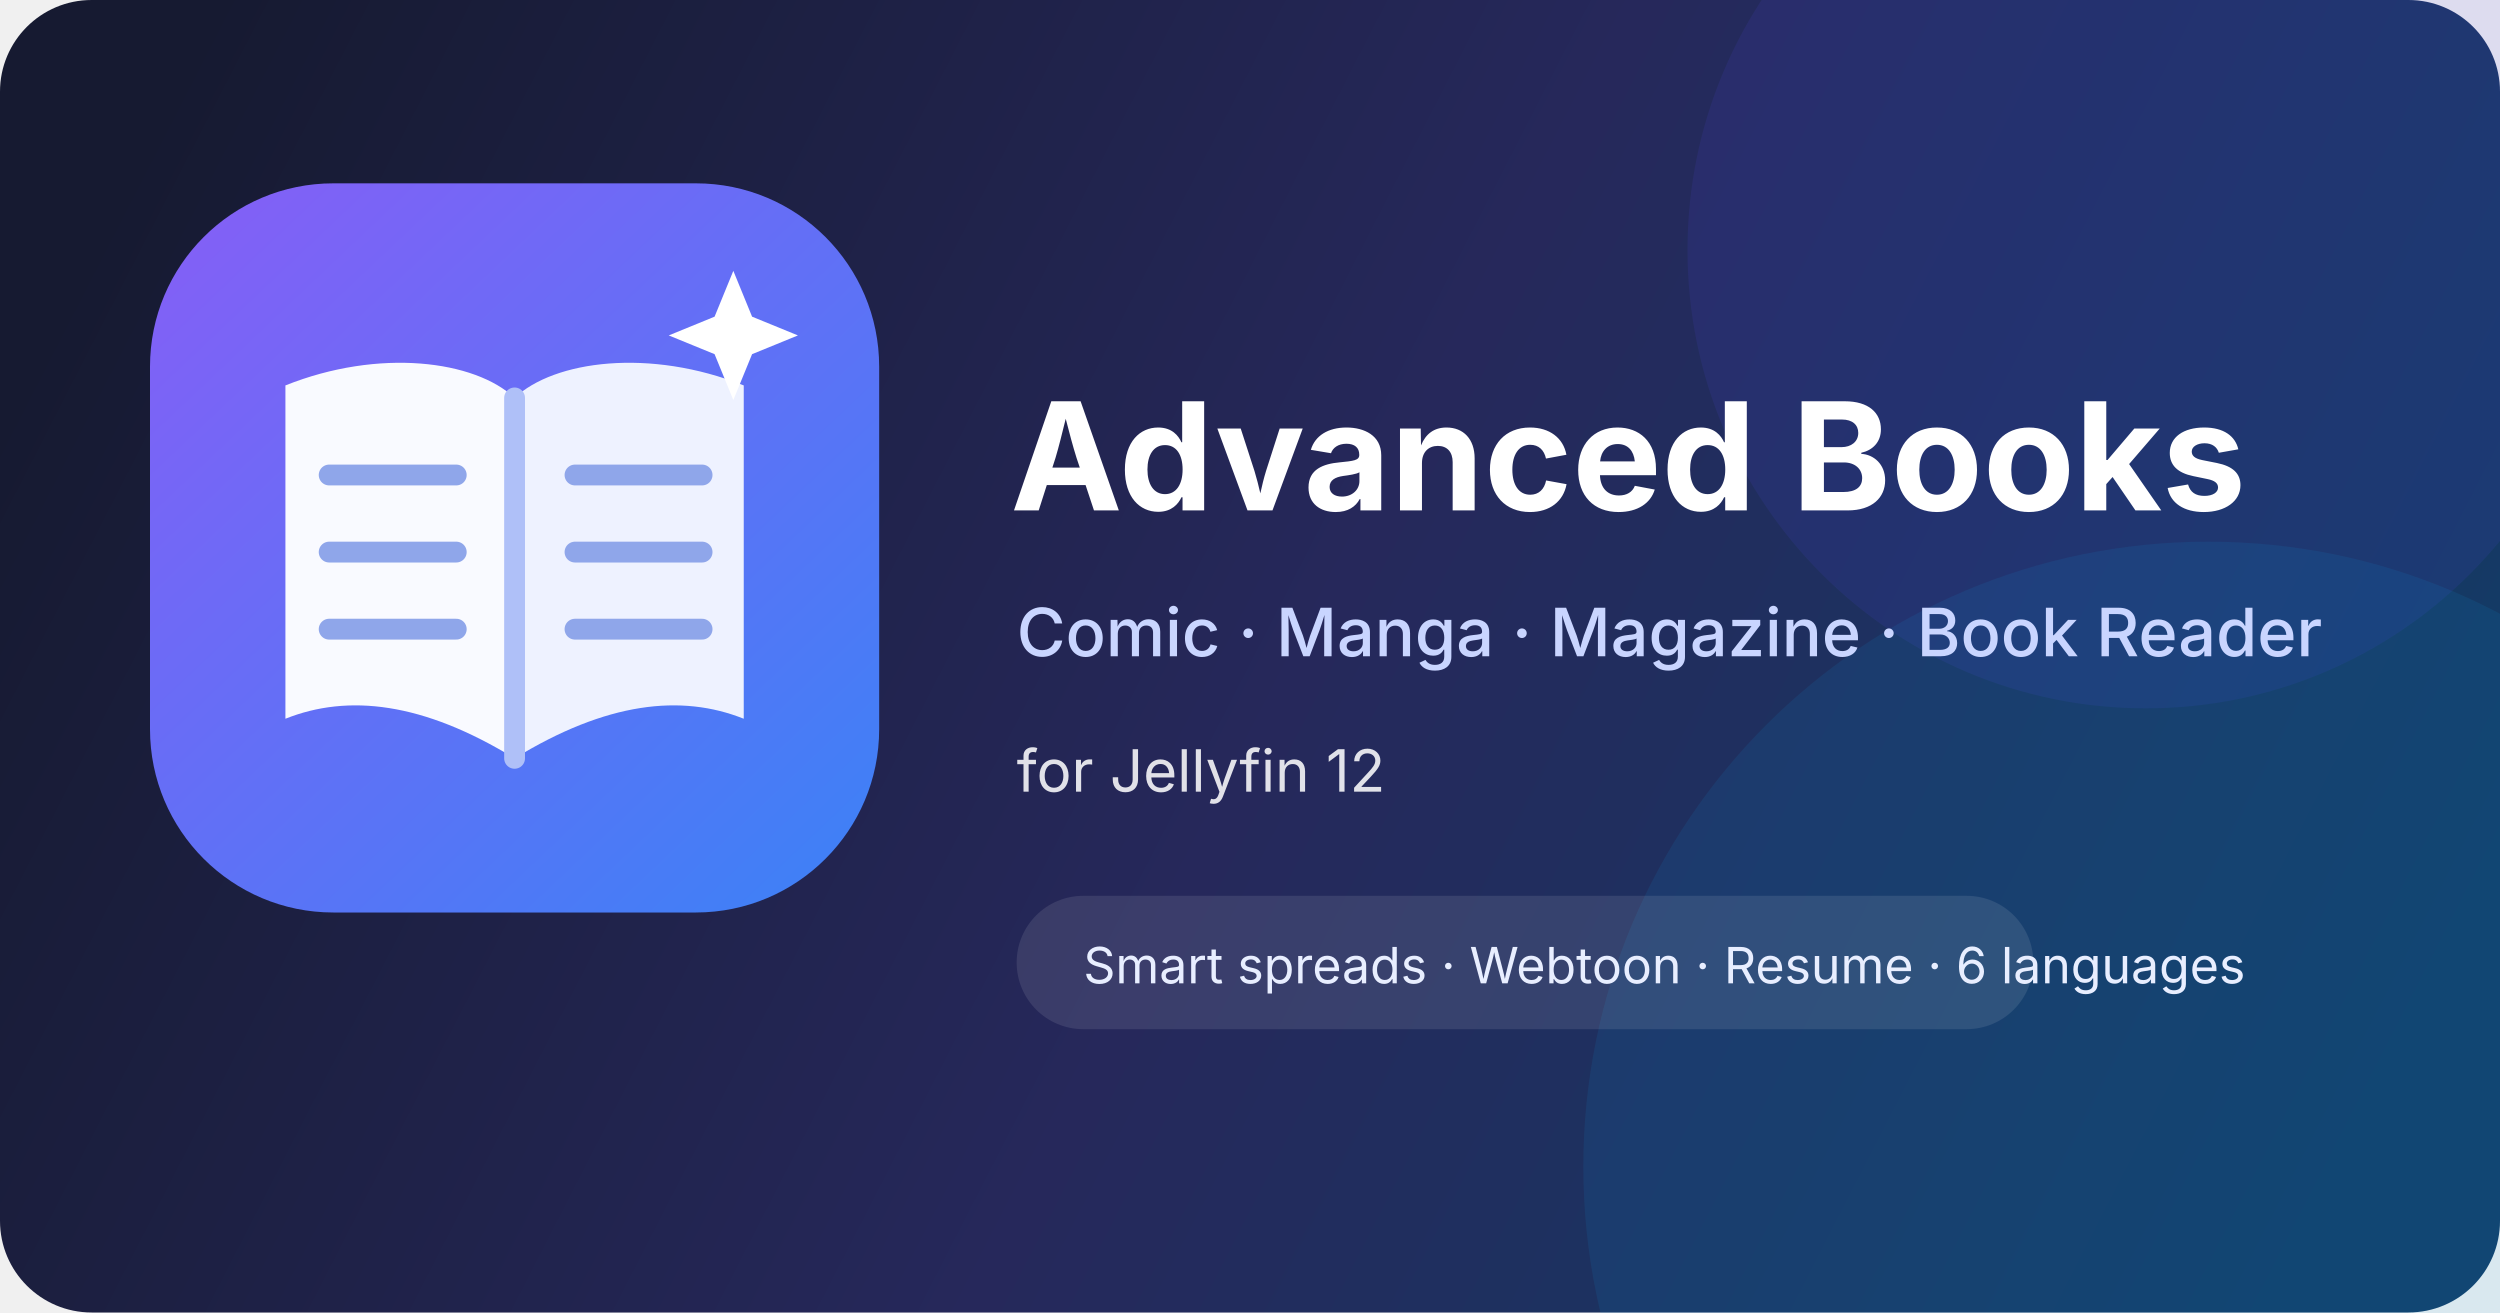
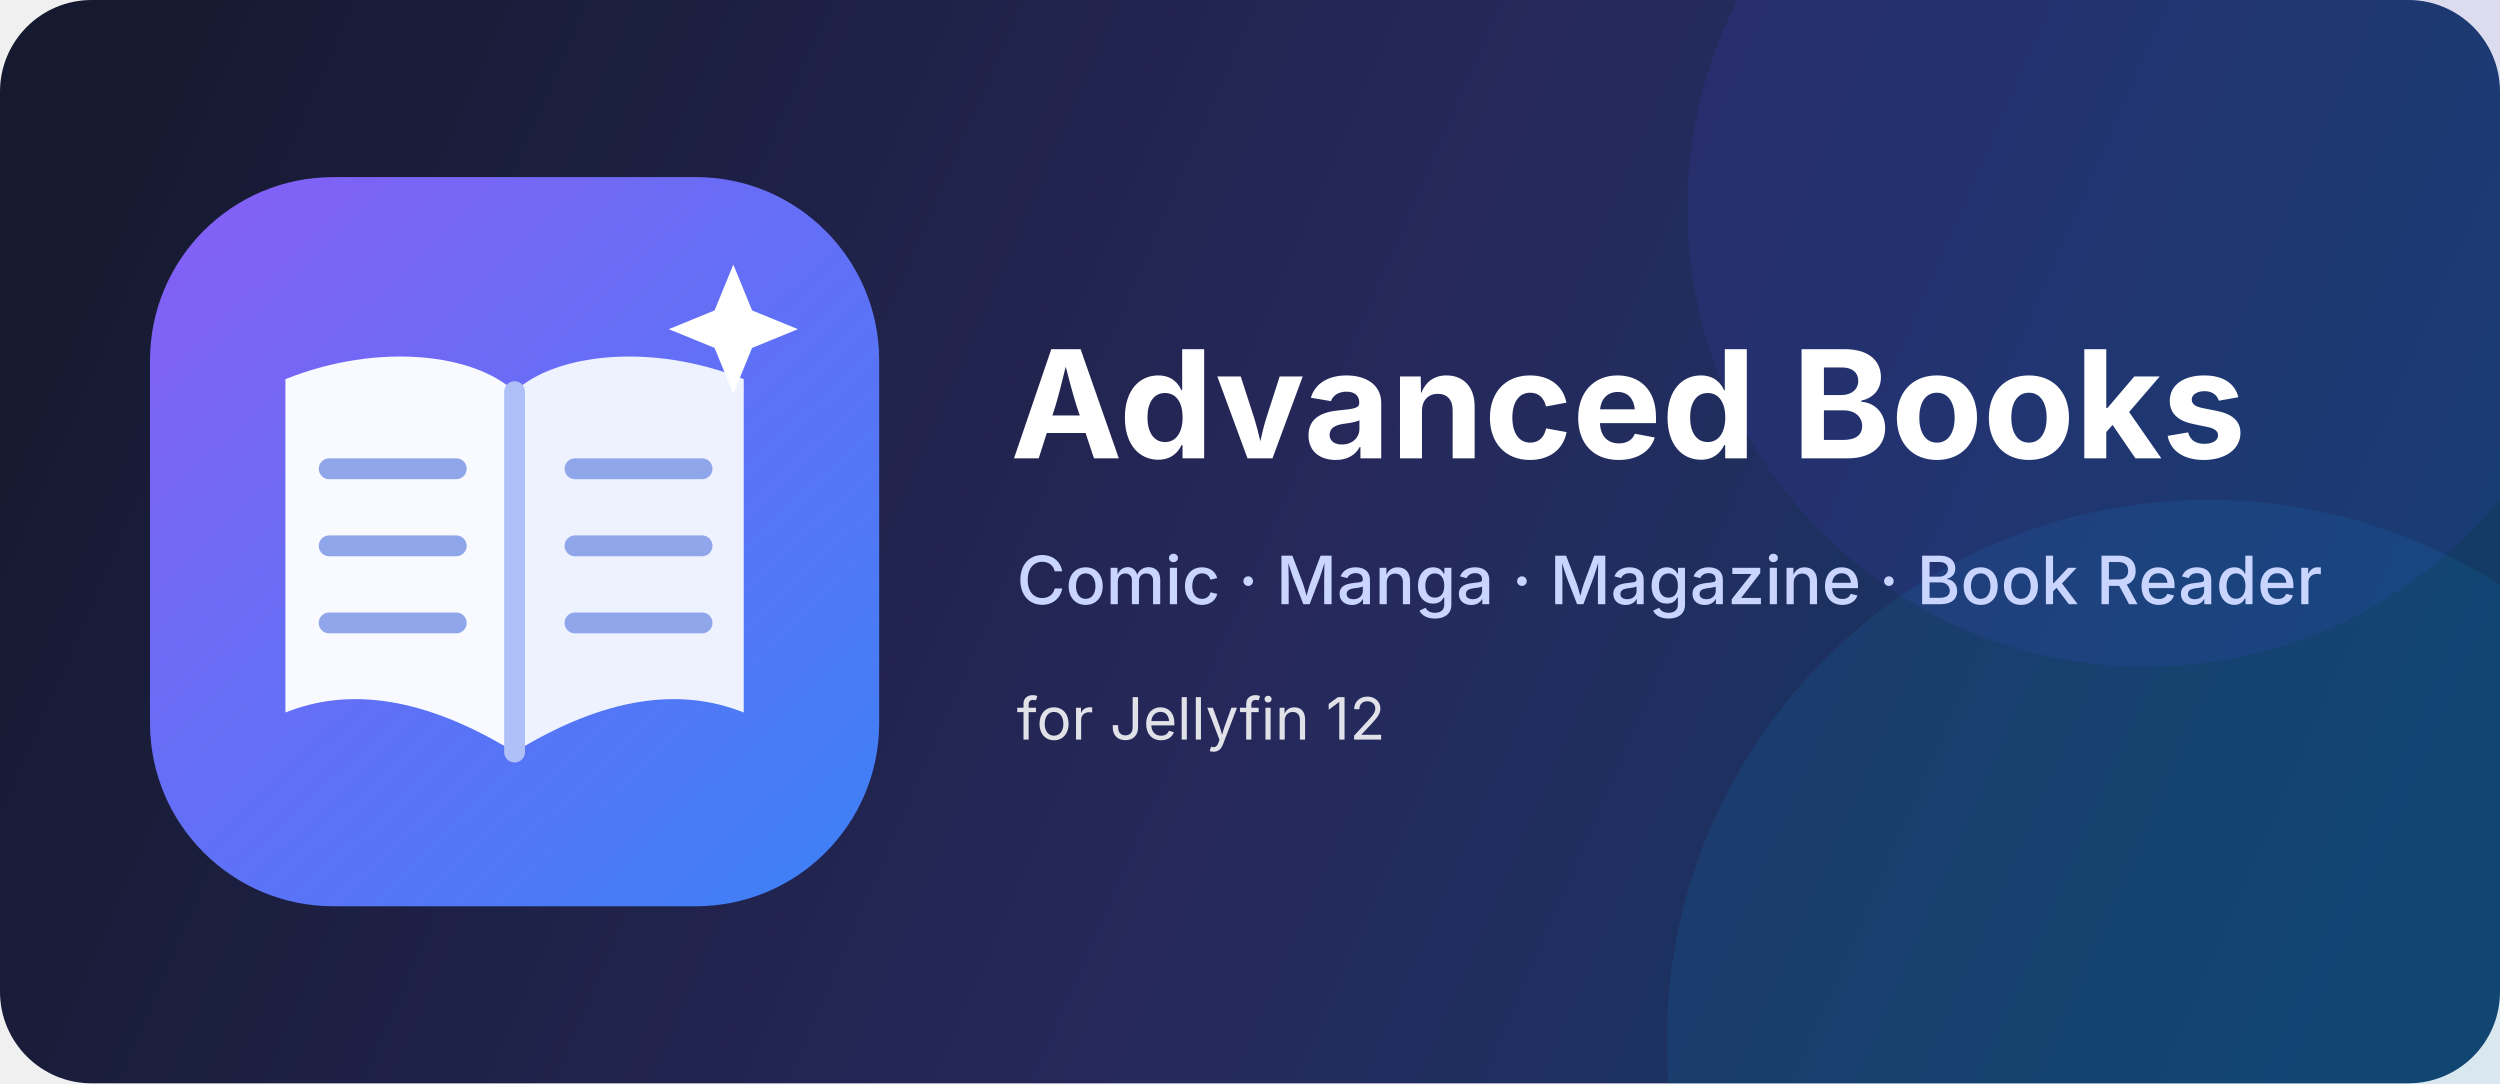
- <svg xmlns="http://www.w3.org/2000/svg" viewBox="0 0 1200 630" role="img" aria-labelledby="title desc">
+ <svg xmlns="http://www.w3.org/2000/svg" viewBox="0 0 1200 520" role="img" aria-labelledby="title desc">
  <defs>
-     <linearGradient id="bg" x1="80" y1="48" x2="1120" y2="582" gradientUnits="userSpaceOnUse">
+     <linearGradient id="bg" x1="80" y1="48" x2="1120" y2="500" gradientUnits="userSpaceOnUse">
      <stop stop-color="#161A31" />
      <stop offset=".52" stop-color="#26285B" />
      <stop offset="1" stop-color="#123C66" />
    </linearGradient>
    <linearGradient id="accent" x1="70" y1="50" x2="430" y2="430" gradientUnits="userSpaceOnUse">
      <stop stop-color="#8B5CF6" />
      <stop offset="1" stop-color="#3B82F6" />
    </linearGradient>
  </defs>
-   <rect width="1200" height="630" rx="44" fill="url(#bg)" />
-   <circle cx="1030" cy="120" r="220" fill="#4F46E5" opacity=".12" />
-   <circle cx="1060" cy="560" r="300" fill="#0EA5E9" opacity=".1" />
-   <rect x="72" y="88" width="350" height="350" rx="88" fill="url(#accent)" />
-   <path d="M137 185c45-18 91-12 110 6v173c-44-27-80-31-110-19V185Z" fill="#F9FAFF" />
-   <path d="M357 185c-45-18-91-12-110 6v173c44-27 80-31 110-19V185Z" fill="#EEF2FF" />
-   <path d="M247 191v173" stroke="#AFC0F8" stroke-width="10" stroke-linecap="round" />
-   <path d="M158 228h61M158 265h61M158 302h61M276 228h61M276 265h61M276 302h61" stroke="#8FA6EA" stroke-width="10" stroke-linecap="round" />
-   <path d="M352 130l9 22 22 9-22 9-9 22-9-22-22-9 22-9 9-22Z" fill="#FFF" />
-   <text x="485" y="245" fill="#FFFFFF" font-family="Inter,Segoe UI,Arial,sans-serif" font-size="72" font-weight="700">Advanced Books</text>
-   <text x="488" y="315" fill="#C9D5FF" font-family="Inter,Segoe UI,Arial,sans-serif" font-size="32" font-weight="500">Comic · Manga · Magazine · Book Reader</text>
-   <text x="488" y="380" fill="#FFFFFF" opacity=".86" font-family="Inter,Segoe UI,Arial,sans-serif" font-size="28">for Jellyfin 12</text>
-   <rect x="488" y="430" width="488" height="64" rx="32" fill="#FFFFFF" opacity=".1" />
-   <text x="520" y="472" fill="#E8EEFF" font-family="Inter,Segoe UI,Arial,sans-serif" font-size="24">Smart spreads · Webtoon · Resume · 6 languages</text>
+   <rect width="1200" height="520" rx="44" fill="url(#bg)" />
+   <circle cx="1030" cy="100" r="220" fill="#4F46E5" opacity=".12" />
+   <circle cx="1060" cy="500" r="260" fill="#0EA5E9" opacity=".1" />
+   <rect x="72" y="85" width="350" height="350" rx="88" fill="url(#accent)" />
+   <path d="M137 182c45-18 91-12 110 6v173c-44-27-80-31-110-19V182Z" fill="#F9FAFF" />
+   <path d="M357 182c-45-18-91-12-110 6v173c44-27 80-31 110-19V182Z" fill="#EEF2FF" />
+   <path d="M247 188v173" stroke="#AFC0F8" stroke-width="10" stroke-linecap="round" />
+   <path d="M158 225h61M158 262h61M158 299h61M276 225h61M276 262h61M276 299h61" stroke="#8FA6EA" stroke-width="10" stroke-linecap="round" />
+   <path d="M352 127l9 22 22 9-22 9-9 22-9-22-22-9 22-9 9-22Z" fill="#FFF" />
+   <text x="485" y="220" fill="#FFFFFF" font-family="Inter,Segoe UI,Arial,sans-serif" font-size="72" font-weight="700">Advanced Books</text>
+   <text x="488" y="290" fill="#C9D5FF" font-family="Inter,Segoe UI,Arial,sans-serif" font-size="32" font-weight="500">Comic · Manga · Magazine · Book Reader</text>
+   <text x="488" y="355" fill="#FFFFFF" opacity=".86" font-family="Inter,Segoe UI,Arial,sans-serif" font-size="28">for Jellyfin 12</text>
</svg>
